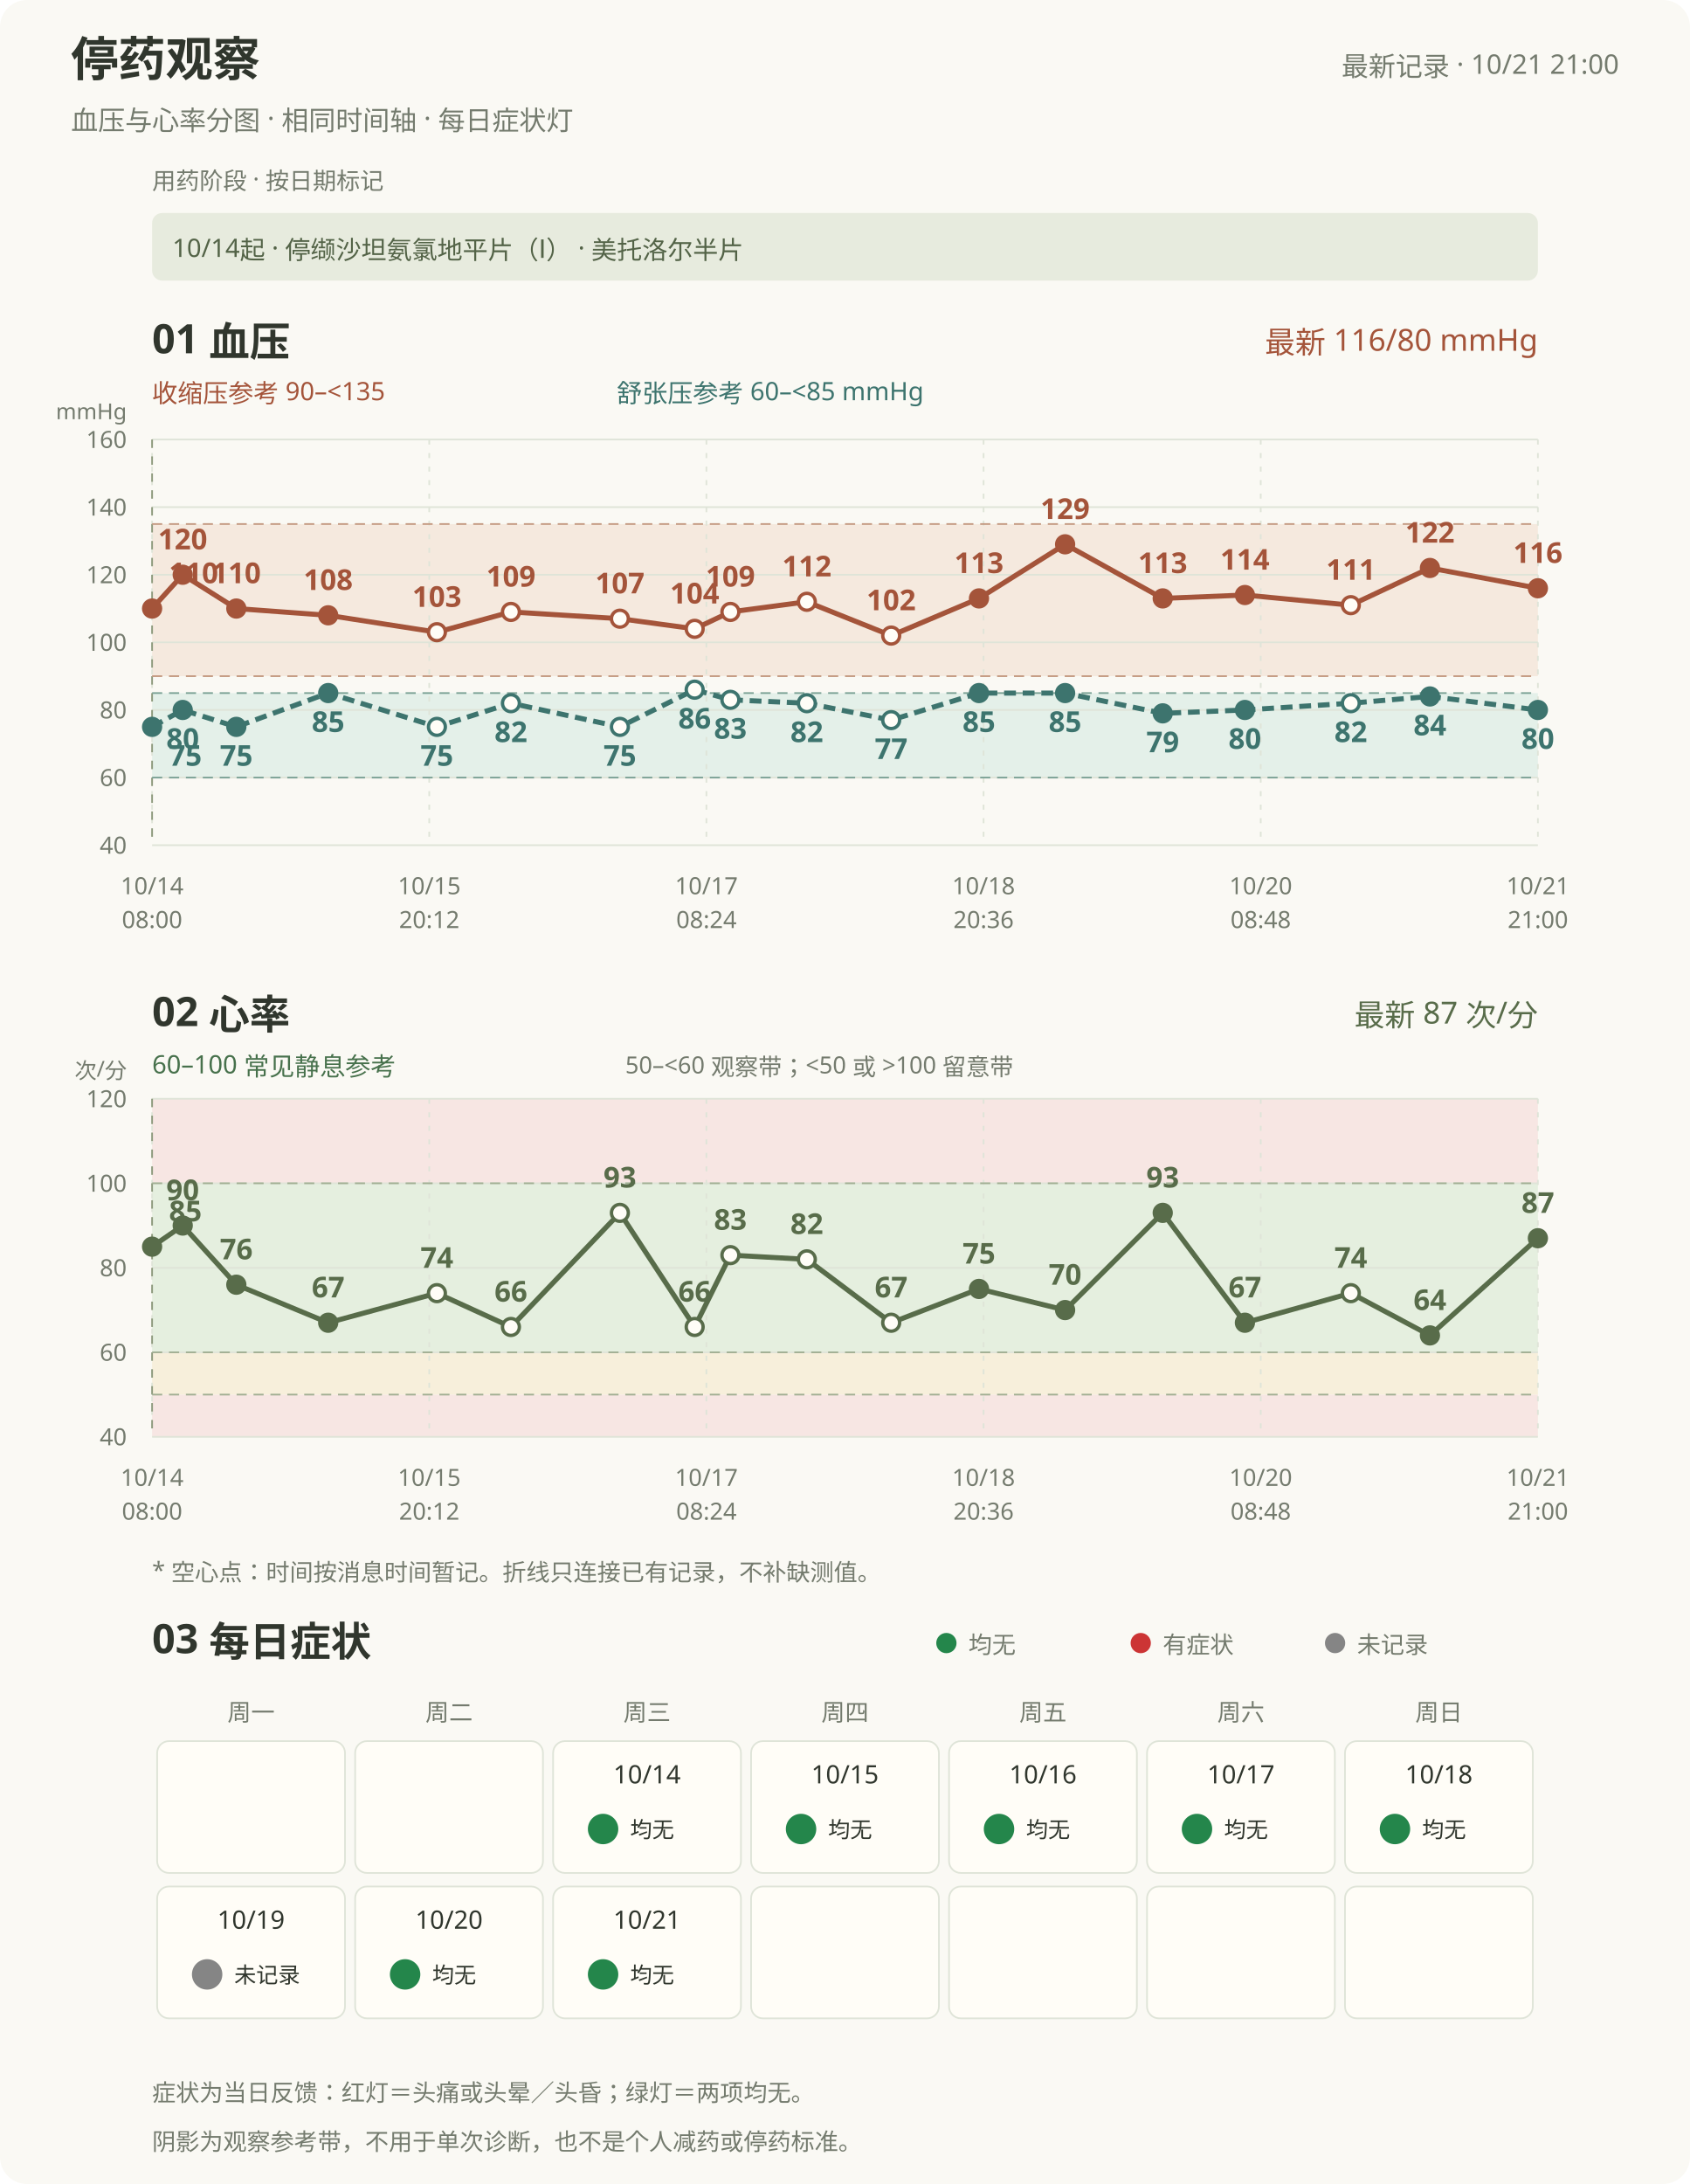
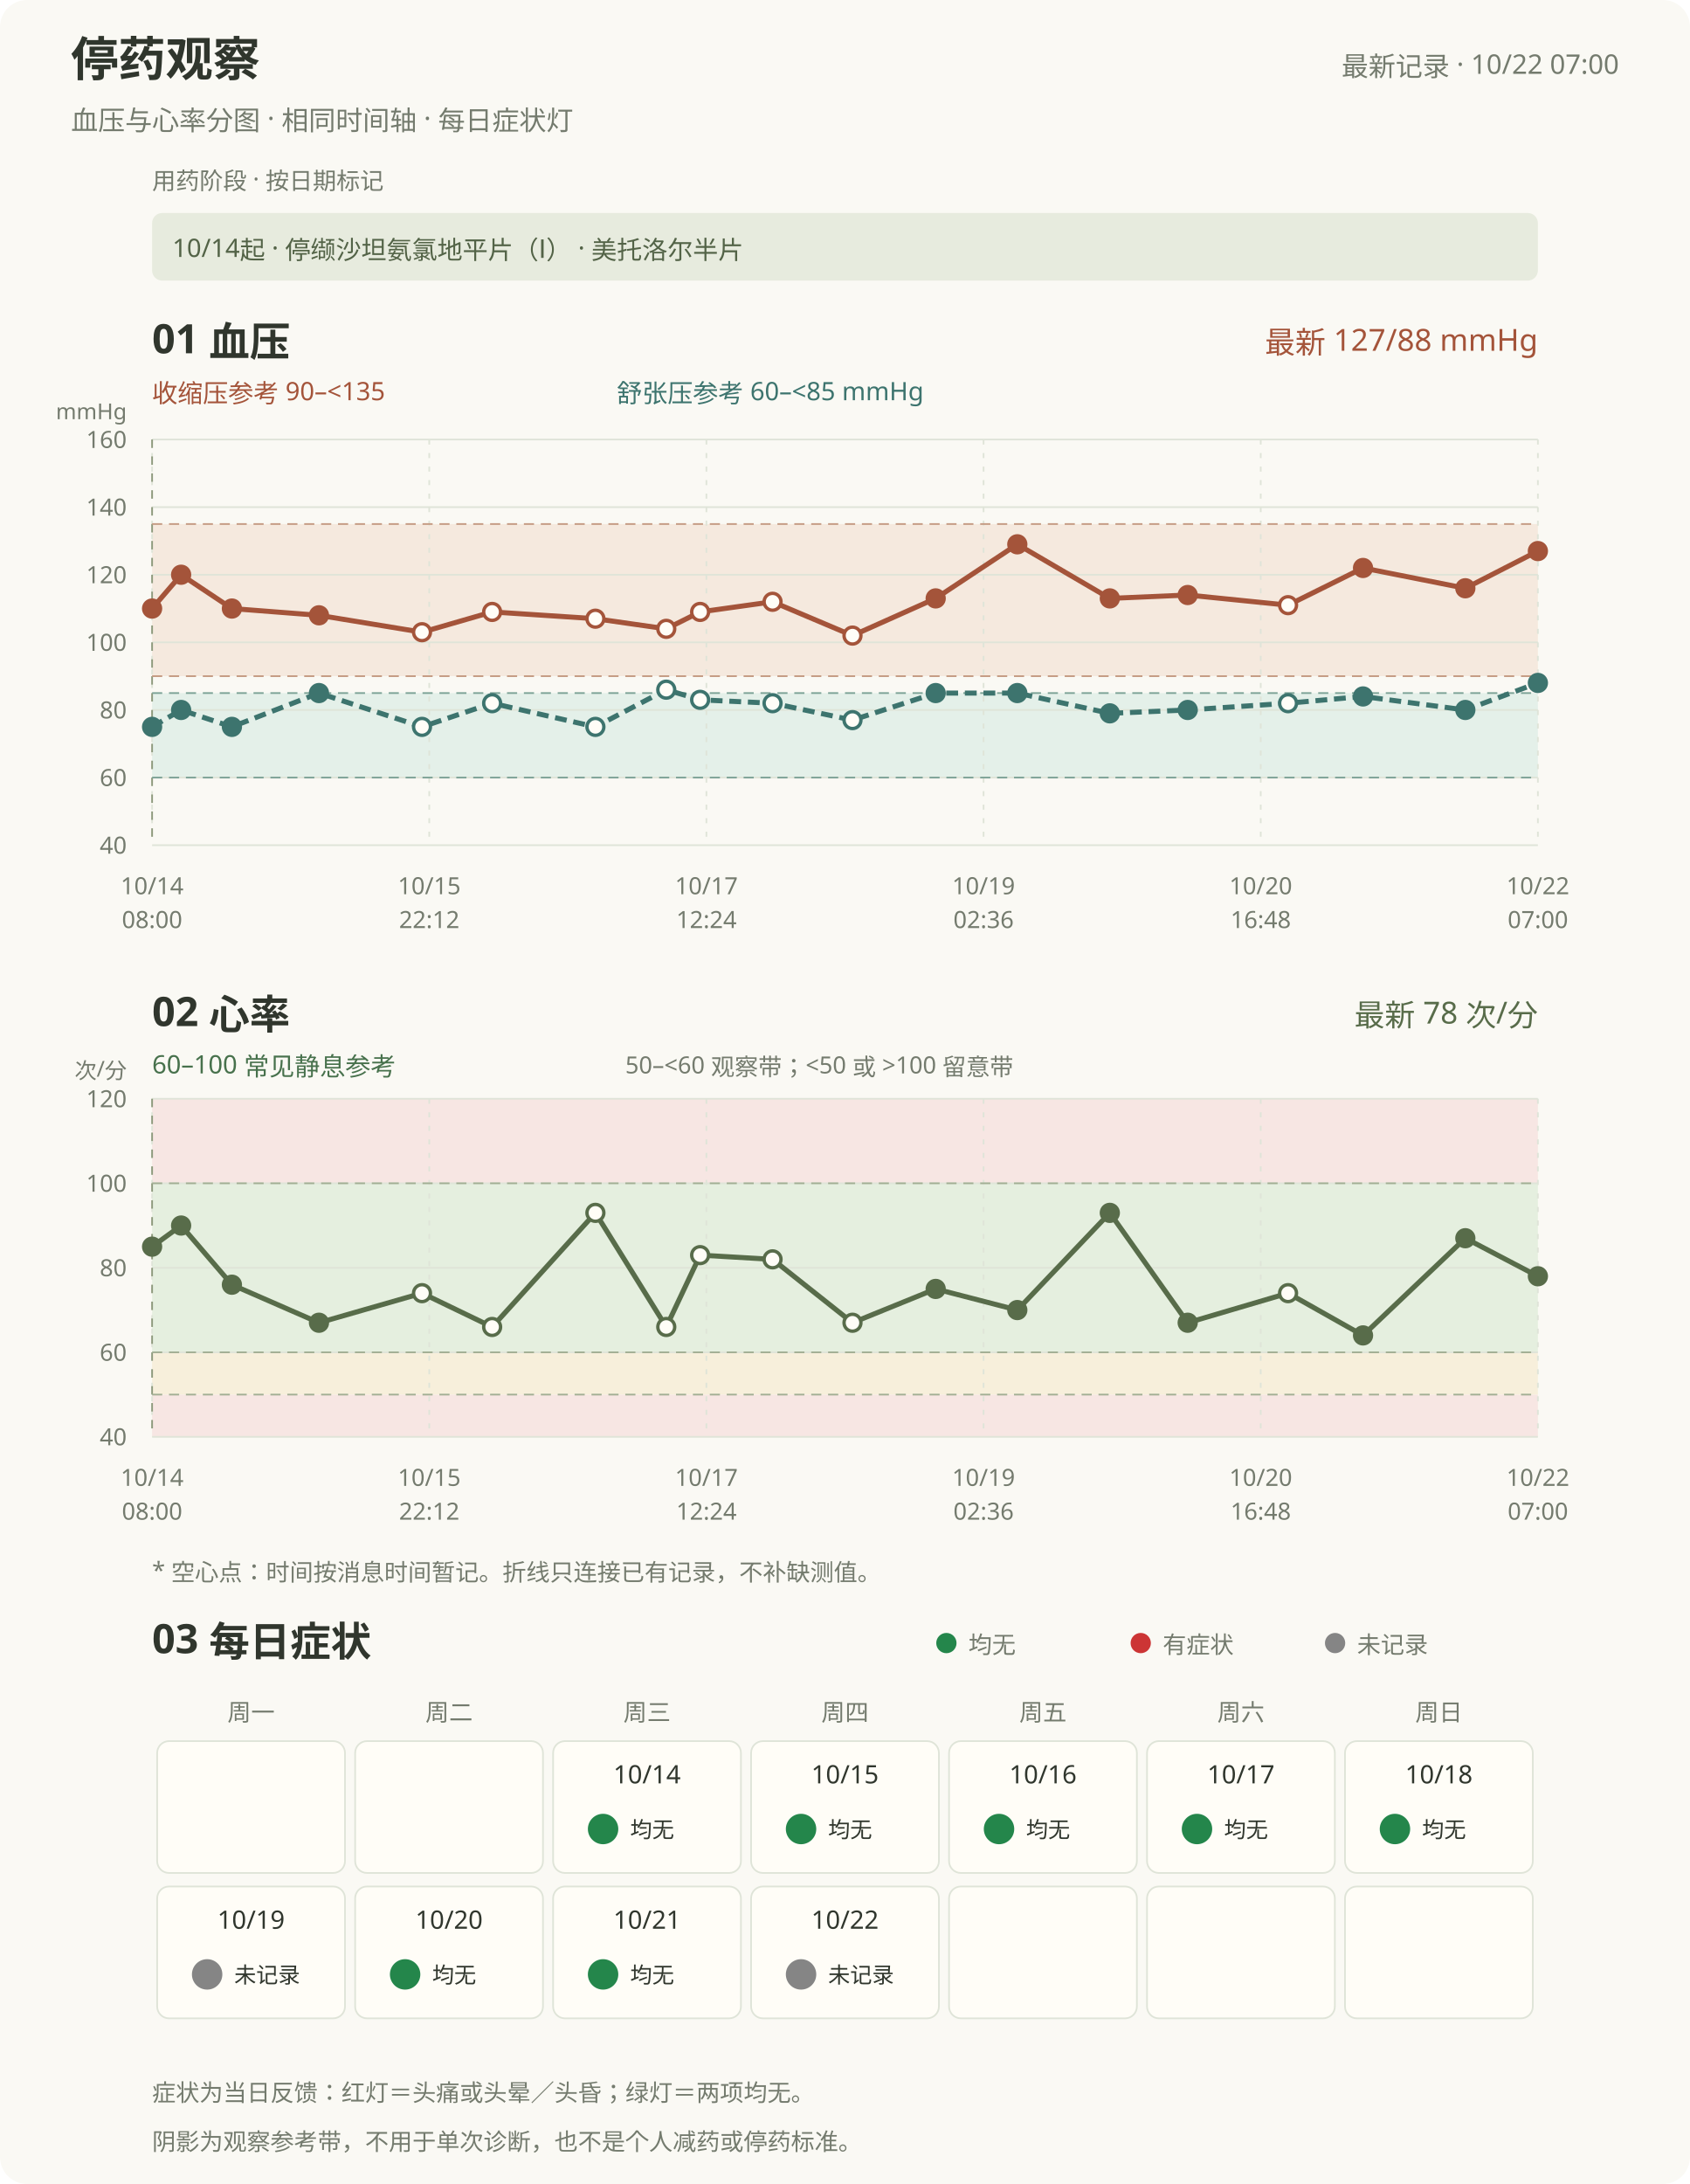
<svg xmlns="http://www.w3.org/2000/svg" viewBox="0 0 1000 1292" role="img" aria-labelledby="title desc">
  <rect width="1000" height="1292" rx="16" fill="#faf9f4" />
  <g font-family="system-ui,Microsoft YaHei,sans-serif" fill="#30362d">
    <text x="42" y="45" font-size="28" fill="#30362d" font-weight="600">停药观察</text>
-     <text x="958" y="45" font-size="16" fill="#747b6e" text-anchor="end">最新记录 · 10/21 21:00</text>
+     <text x="958" y="45" font-size="16" fill="#747b6e" text-anchor="end">最新记录 · 10/22 07:00</text>
    <text x="42" y="77" font-size="16" fill="#747b6e">血压与心率分图 · 相同时间轴 · 每日症状灯</text>
    <text x="90" y="112" font-size="14" fill="#747b6e">用药阶段 · 按日期标记</text>
    <rect x="90" y="126" width="820" height="40" rx="6" fill="#e7ebde" />
    <text x="102" y="152" font-size="15" fill="#536347">10/14起 · 停缬沙坦氨氯地平片（Ⅰ） · 美托洛尔半片</text>
    <text x="90" y="209" font-size="24" fill="#30362d" font-weight="600">01  血压</text>
-     <text x="910" y="209" font-size="18" fill="#a4543a" text-anchor="end">最新 116/80 mmHg</text>
+     <text x="910" y="209" font-size="18" fill="#a4543a" text-anchor="end">最新 127/88 mmHg</text>
    <text x="90" y="238" font-size="15" fill="#a4543a">收缩压参考 90–&lt;135</text>
    <text x="365" y="238" font-size="15" fill="#3d746e">舒张压参考 60–&lt;85 mmHg</text>
    <rect data-band="systolic-90-135" x="90" y="310" width="820" height="90" fill="#f5e9de" />
    <rect data-band="diastolic-60-85" x="90" y="410" width="820" height="50" fill="#e4f0e9" />
    <text x="75" y="248" font-size="13" fill="#747b6e" text-anchor="end">mmHg</text>
    <line x1="90" y1="500" x2="910" y2="500" stroke="#dfe4d8" />
    <text x="75" y="505" font-size="14" fill="#747b6e" text-anchor="end">40</text>
    <line x1="90" y1="460" x2="910" y2="460" stroke="#dfe4d8" />
    <text x="75" y="465" font-size="14" fill="#747b6e" text-anchor="end">60</text>
    <line x1="90" y1="420" x2="910" y2="420" stroke="#dfe4d8" />
    <text x="75" y="425" font-size="14" fill="#747b6e" text-anchor="end">80</text>
    <line x1="90" y1="380" x2="910" y2="380" stroke="#dfe4d8" />
    <text x="75" y="385" font-size="14" fill="#747b6e" text-anchor="end">100</text>
    <line x1="90" y1="340" x2="910" y2="340" stroke="#dfe4d8" />
    <text x="75" y="345" font-size="14" fill="#747b6e" text-anchor="end">120</text>
    <line x1="90" y1="300" x2="910" y2="300" stroke="#dfe4d8" />
    <text x="75" y="305" font-size="14" fill="#747b6e" text-anchor="end">140</text>
    <line x1="90" y1="260" x2="910" y2="260" stroke="#dfe4d8" />
    <text x="75" y="265" font-size="14" fill="#747b6e" text-anchor="end">160</text>
    <line x1="90" y1="260" x2="90" y2="500" stroke="#dfe4d8" stroke-dasharray="3 5" />
    <text x="90" y="529" font-size="14" fill="#747b6e" text-anchor="middle">10/14</text>
    <text x="90" y="549" font-size="14" fill="#747b6e" text-anchor="middle">08:00</text>
    <line x1="254" y1="260" x2="254" y2="500" stroke="#dfe4d8" stroke-dasharray="3 5" />
    <text x="254" y="529" font-size="14" fill="#747b6e" text-anchor="middle">10/15</text>
-     <text x="254" y="549" font-size="14" fill="#747b6e" text-anchor="middle">20:12</text>
+     <text x="254" y="549" font-size="14" fill="#747b6e" text-anchor="middle">22:12</text>
    <line x1="418" y1="260" x2="418" y2="500" stroke="#dfe4d8" stroke-dasharray="3 5" />
    <text x="418" y="529" font-size="14" fill="#747b6e" text-anchor="middle">10/17</text>
-     <text x="418" y="549" font-size="14" fill="#747b6e" text-anchor="middle">08:24</text>
+     <text x="418" y="549" font-size="14" fill="#747b6e" text-anchor="middle">12:24</text>
    <line x1="582" y1="260" x2="582" y2="500" stroke="#dfe4d8" stroke-dasharray="3 5" />
-     <text x="582" y="529" font-size="14" fill="#747b6e" text-anchor="middle">10/18</text>
-     <text x="582" y="549" font-size="14" fill="#747b6e" text-anchor="middle">20:36</text>
+     <text x="582" y="529" font-size="14" fill="#747b6e" text-anchor="middle">10/19</text>
+     <text x="582" y="549" font-size="14" fill="#747b6e" text-anchor="middle">02:36</text>
    <line x1="746" y1="260" x2="746" y2="500" stroke="#dfe4d8" stroke-dasharray="3 5" />
    <text x="746" y="529" font-size="14" fill="#747b6e" text-anchor="middle">10/20</text>
-     <text x="746" y="549" font-size="14" fill="#747b6e" text-anchor="middle">08:48</text>
+     <text x="746" y="549" font-size="14" fill="#747b6e" text-anchor="middle">16:48</text>
    <line x1="910" y1="260" x2="910" y2="500" stroke="#dfe4d8" stroke-dasharray="3 5" />
-     <text x="910" y="529" font-size="14" fill="#747b6e" text-anchor="middle">10/21</text>
-     <text x="910" y="549" font-size="14" fill="#747b6e" text-anchor="middle">21:00</text>
+     <text x="910" y="529" font-size="14" fill="#747b6e" text-anchor="middle">10/22</text>
+     <text x="910" y="549" font-size="14" fill="#747b6e" text-anchor="middle">07:00</text>
    <line x1="90" y1="260" x2="90" y2="500" stroke="#8d997c" stroke-dasharray="5 5" />
    <line x1="90" y1="400" x2="910" y2="400" stroke="#c49a82" stroke-dasharray="6 4" />
    <line x1="90" y1="310" x2="910" y2="310" stroke="#c49a82" stroke-dasharray="6 4" />
    <line x1="90" y1="460" x2="910" y2="460" stroke="#7ca296" stroke-dasharray="6 4" />
    <line x1="90" y1="410" x2="910" y2="410" stroke="#7ca296" stroke-dasharray="6 4" />
-     <polyline data-series="systolic" points="90,360 108.122,340 139.834,360 194.199,364 258.53,374 302.324,362 366.807,366 411.053,372 432.195,362 477.424,356 527.333,376 579.282,354 630.249,322 688.011,354 736.637,352 799.308,358 846.122,336 910,348" fill="none" stroke="#a4543a" stroke-width="3" stroke-linejoin="round" />
+     <polyline data-series="systolic" points="90,360 107.173,340 137.225,360 188.743,364 249.707,374 291.208,362 352.314,366 394.244,372 414.279,362 457.14,356 504.436,376 553.665,354 601.963,322 656.702,354 702.782,352 762.171,358 806.534,336 867.068,348 910,326" fill="none" stroke="#a4543a" stroke-width="3" stroke-linejoin="round" />
    <circle data-reading="systolic" cx="90" cy="360" r="5" stroke="#a4543a" stroke-width="2" fill="#a4543a" />
-     <text x="100" y="345" font-size="17" fill="#a4543a" text-anchor="start" font-weight="600">110</text>
-     <circle data-reading="systolic" cx="108.122" cy="340" r="5" stroke="#a4543a" stroke-width="2" fill="#a4543a" />
-     <text x="108.122" y="325" font-size="17" fill="#a4543a" text-anchor="middle" font-weight="600">120</text>
-     <circle data-reading="systolic" cx="139.834" cy="360" r="5" stroke="#a4543a" stroke-width="2" fill="#a4543a" />
-     <text x="139.834" y="345" font-size="17" fill="#a4543a" text-anchor="middle" font-weight="600">110</text>
-     <circle data-reading="systolic" cx="194.199" cy="364" r="5" stroke="#a4543a" stroke-width="2" fill="#a4543a" />
-     <text x="194.199" y="349" font-size="17" fill="#a4543a" text-anchor="middle" font-weight="600">108</text>
-     <circle data-reading="systolic" cx="258.53" cy="374" r="5" stroke="#a4543a" stroke-width="2" fill="#fffdf7" />
-     <text x="258.53" y="359" font-size="17" fill="#a4543a" text-anchor="middle" font-weight="600">103</text>
-     <circle data-reading="systolic" cx="302.324" cy="362" r="5" stroke="#a4543a" stroke-width="2" fill="#fffdf7" />
-     <text x="302.324" y="347" font-size="17" fill="#a4543a" text-anchor="middle" font-weight="600">109</text>
-     <circle data-reading="systolic" cx="366.807" cy="366" r="5" stroke="#a4543a" stroke-width="2" fill="#fffdf7" />
-     <text x="366.807" y="351" font-size="17" fill="#a4543a" text-anchor="middle" font-weight="600">107</text>
-     <circle data-reading="systolic" cx="411.053" cy="372" r="5" stroke="#a4543a" stroke-width="2" fill="#fffdf7" />
-     <text x="411.053" y="357" font-size="17" fill="#a4543a" text-anchor="middle" font-weight="600">104</text>
-     <circle data-reading="systolic" cx="432.195" cy="362" r="5" stroke="#a4543a" stroke-width="2" fill="#fffdf7" />
-     <text x="432.195" y="347" font-size="17" fill="#a4543a" text-anchor="middle" font-weight="600">109</text>
-     <circle data-reading="systolic" cx="477.424" cy="356" r="5" stroke="#a4543a" stroke-width="2" fill="#fffdf7" />
-     <text x="477.424" y="341" font-size="17" fill="#a4543a" text-anchor="middle" font-weight="600">112</text>
-     <circle data-reading="systolic" cx="527.333" cy="376" r="5" stroke="#a4543a" stroke-width="2" fill="#fffdf7" />
-     <text x="527.333" y="361" font-size="17" fill="#a4543a" text-anchor="middle" font-weight="600">102</text>
-     <circle data-reading="systolic" cx="579.282" cy="354" r="5" stroke="#a4543a" stroke-width="2" fill="#a4543a" />
-     <text x="579.282" y="339" font-size="17" fill="#a4543a" text-anchor="middle" font-weight="600">113</text>
-     <circle data-reading="systolic" cx="630.249" cy="322" r="5" stroke="#a4543a" stroke-width="2" fill="#a4543a" />
-     <text x="630.249" y="307" font-size="17" fill="#a4543a" text-anchor="middle" font-weight="600">129</text>
-     <circle data-reading="systolic" cx="688.011" cy="354" r="5" stroke="#a4543a" stroke-width="2" fill="#a4543a" />
-     <text x="688.011" y="339" font-size="17" fill="#a4543a" text-anchor="middle" font-weight="600">113</text>
-     <circle data-reading="systolic" cx="736.637" cy="352" r="5" stroke="#a4543a" stroke-width="2" fill="#a4543a" />
-     <text x="736.637" y="337" font-size="17" fill="#a4543a" text-anchor="middle" font-weight="600">114</text>
-     <circle data-reading="systolic" cx="799.308" cy="358" r="5" stroke="#a4543a" stroke-width="2" fill="#fffdf7" />
-     <text x="799.308" y="343" font-size="17" fill="#a4543a" text-anchor="middle" font-weight="600">111</text>
-     <circle data-reading="systolic" cx="846.122" cy="336" r="5" stroke="#a4543a" stroke-width="2" fill="#a4543a" />
-     <text x="846.122" y="321" font-size="17" fill="#a4543a" text-anchor="middle" font-weight="600">122</text>
-     <circle data-reading="systolic" cx="910" cy="348" r="5" stroke="#a4543a" stroke-width="2" fill="#a4543a" />
-     <text x="910" y="333" font-size="17" fill="#a4543a" text-anchor="middle" font-weight="600">116</text>
-     <polyline data-series="diastolic" points="90,430 108.122,420 139.834,430 194.199,410 258.53,430 302.324,416 366.807,430 411.053,408 432.195,414 477.424,416 527.333,426 579.282,410 630.249,410 688.011,422 736.637,420 799.308,416 846.122,412 910,420" fill="none" stroke="#3d746e" stroke-width="3" stroke-linejoin="round" stroke-dasharray="7 4" />
+     <circle data-reading="systolic" cx="107.173" cy="340" r="5" stroke="#a4543a" stroke-width="2" fill="#a4543a" />
+     <circle data-reading="systolic" cx="137.225" cy="360" r="5" stroke="#a4543a" stroke-width="2" fill="#a4543a" />
+     <circle data-reading="systolic" cx="188.743" cy="364" r="5" stroke="#a4543a" stroke-width="2" fill="#a4543a" />
+     <circle data-reading="systolic" cx="249.707" cy="374" r="5" stroke="#a4543a" stroke-width="2" fill="#fffdf7" />
+     <circle data-reading="systolic" cx="291.208" cy="362" r="5" stroke="#a4543a" stroke-width="2" fill="#fffdf7" />
+     <circle data-reading="systolic" cx="352.314" cy="366" r="5" stroke="#a4543a" stroke-width="2" fill="#fffdf7" />
+     <circle data-reading="systolic" cx="394.244" cy="372" r="5" stroke="#a4543a" stroke-width="2" fill="#fffdf7" />
+     <circle data-reading="systolic" cx="414.279" cy="362" r="5" stroke="#a4543a" stroke-width="2" fill="#fffdf7" />
+     <circle data-reading="systolic" cx="457.14" cy="356" r="5" stroke="#a4543a" stroke-width="2" fill="#fffdf7" />
+     <circle data-reading="systolic" cx="504.436" cy="376" r="5" stroke="#a4543a" stroke-width="2" fill="#fffdf7" />
+     <circle data-reading="systolic" cx="553.665" cy="354" r="5" stroke="#a4543a" stroke-width="2" fill="#a4543a" />
+     <circle data-reading="systolic" cx="601.963" cy="322" r="5" stroke="#a4543a" stroke-width="2" fill="#a4543a" />
+     <circle data-reading="systolic" cx="656.702" cy="354" r="5" stroke="#a4543a" stroke-width="2" fill="#a4543a" />
+     <circle data-reading="systolic" cx="702.782" cy="352" r="5" stroke="#a4543a" stroke-width="2" fill="#a4543a" />
+     <circle data-reading="systolic" cx="762.171" cy="358" r="5" stroke="#a4543a" stroke-width="2" fill="#fffdf7" />
+     <circle data-reading="systolic" cx="806.534" cy="336" r="5" stroke="#a4543a" stroke-width="2" fill="#a4543a" />
+     <circle data-reading="systolic" cx="867.068" cy="348" r="5" stroke="#a4543a" stroke-width="2" fill="#a4543a" />
+     <circle data-reading="systolic" cx="910" cy="326" r="5" stroke="#a4543a" stroke-width="2" fill="#a4543a" />
+     <polyline data-series="diastolic" points="90,430 107.173,420 137.225,430 188.743,410 249.707,430 291.208,416 352.314,430 394.244,408 414.279,414 457.14,416 504.436,426 553.665,410 601.963,410 656.702,422 702.782,420 762.171,416 806.534,412 867.068,420 910,404" fill="none" stroke="#3d746e" stroke-width="3" stroke-linejoin="round" stroke-dasharray="7 4" />
    <circle data-reading="diastolic" cx="90" cy="430" r="5" stroke="#3d746e" stroke-width="2" fill="#3d746e" />
-     <text x="100" y="453" font-size="17" fill="#3d746e" text-anchor="start" font-weight="600">75</text>
-     <circle data-reading="diastolic" cx="108.122" cy="420" r="5" stroke="#3d746e" stroke-width="2" fill="#3d746e" />
-     <text x="108.122" y="443" font-size="17" fill="#3d746e" text-anchor="middle" font-weight="600">80</text>
-     <circle data-reading="diastolic" cx="139.834" cy="430" r="5" stroke="#3d746e" stroke-width="2" fill="#3d746e" />
-     <text x="139.834" y="453" font-size="17" fill="#3d746e" text-anchor="middle" font-weight="600">75</text>
-     <circle data-reading="diastolic" cx="194.199" cy="410" r="5" stroke="#3d746e" stroke-width="2" fill="#3d746e" />
-     <text x="194.199" y="433" font-size="17" fill="#3d746e" text-anchor="middle" font-weight="600">85</text>
-     <circle data-reading="diastolic" cx="258.53" cy="430" r="5" stroke="#3d746e" stroke-width="2" fill="#fffdf7" />
-     <text x="258.53" y="453" font-size="17" fill="#3d746e" text-anchor="middle" font-weight="600">75</text>
-     <circle data-reading="diastolic" cx="302.324" cy="416" r="5" stroke="#3d746e" stroke-width="2" fill="#fffdf7" />
-     <text x="302.324" y="439" font-size="17" fill="#3d746e" text-anchor="middle" font-weight="600">82</text>
-     <circle data-reading="diastolic" cx="366.807" cy="430" r="5" stroke="#3d746e" stroke-width="2" fill="#fffdf7" />
-     <text x="366.807" y="453" font-size="17" fill="#3d746e" text-anchor="middle" font-weight="600">75</text>
-     <circle data-reading="diastolic" cx="411.053" cy="408" r="5" stroke="#3d746e" stroke-width="2" fill="#fffdf7" />
-     <text x="411.053" y="431" font-size="17" fill="#3d746e" text-anchor="middle" font-weight="600">86</text>
-     <circle data-reading="diastolic" cx="432.195" cy="414" r="5" stroke="#3d746e" stroke-width="2" fill="#fffdf7" />
-     <text x="432.195" y="437" font-size="17" fill="#3d746e" text-anchor="middle" font-weight="600">83</text>
-     <circle data-reading="diastolic" cx="477.424" cy="416" r="5" stroke="#3d746e" stroke-width="2" fill="#fffdf7" />
-     <text x="477.424" y="439" font-size="17" fill="#3d746e" text-anchor="middle" font-weight="600">82</text>
-     <circle data-reading="diastolic" cx="527.333" cy="426" r="5" stroke="#3d746e" stroke-width="2" fill="#fffdf7" />
-     <text x="527.333" y="449" font-size="17" fill="#3d746e" text-anchor="middle" font-weight="600">77</text>
-     <circle data-reading="diastolic" cx="579.282" cy="410" r="5" stroke="#3d746e" stroke-width="2" fill="#3d746e" />
-     <text x="579.282" y="433" font-size="17" fill="#3d746e" text-anchor="middle" font-weight="600">85</text>
-     <circle data-reading="diastolic" cx="630.249" cy="410" r="5" stroke="#3d746e" stroke-width="2" fill="#3d746e" />
-     <text x="630.249" y="433" font-size="17" fill="#3d746e" text-anchor="middle" font-weight="600">85</text>
-     <circle data-reading="diastolic" cx="688.011" cy="422" r="5" stroke="#3d746e" stroke-width="2" fill="#3d746e" />
-     <text x="688.011" y="445" font-size="17" fill="#3d746e" text-anchor="middle" font-weight="600">79</text>
-     <circle data-reading="diastolic" cx="736.637" cy="420" r="5" stroke="#3d746e" stroke-width="2" fill="#3d746e" />
-     <text x="736.637" y="443" font-size="17" fill="#3d746e" text-anchor="middle" font-weight="600">80</text>
-     <circle data-reading="diastolic" cx="799.308" cy="416" r="5" stroke="#3d746e" stroke-width="2" fill="#fffdf7" />
-     <text x="799.308" y="439" font-size="17" fill="#3d746e" text-anchor="middle" font-weight="600">82</text>
-     <circle data-reading="diastolic" cx="846.122" cy="412" r="5" stroke="#3d746e" stroke-width="2" fill="#3d746e" />
-     <text x="846.122" y="435" font-size="17" fill="#3d746e" text-anchor="middle" font-weight="600">84</text>
-     <circle data-reading="diastolic" cx="910" cy="420" r="5" stroke="#3d746e" stroke-width="2" fill="#3d746e" />
-     <text x="910" y="443" font-size="17" fill="#3d746e" text-anchor="middle" font-weight="600">80</text>
+     <circle data-reading="diastolic" cx="107.173" cy="420" r="5" stroke="#3d746e" stroke-width="2" fill="#3d746e" />
+     <circle data-reading="diastolic" cx="137.225" cy="430" r="5" stroke="#3d746e" stroke-width="2" fill="#3d746e" />
+     <circle data-reading="diastolic" cx="188.743" cy="410" r="5" stroke="#3d746e" stroke-width="2" fill="#3d746e" />
+     <circle data-reading="diastolic" cx="249.707" cy="430" r="5" stroke="#3d746e" stroke-width="2" fill="#fffdf7" />
+     <circle data-reading="diastolic" cx="291.208" cy="416" r="5" stroke="#3d746e" stroke-width="2" fill="#fffdf7" />
+     <circle data-reading="diastolic" cx="352.314" cy="430" r="5" stroke="#3d746e" stroke-width="2" fill="#fffdf7" />
+     <circle data-reading="diastolic" cx="394.244" cy="408" r="5" stroke="#3d746e" stroke-width="2" fill="#fffdf7" />
+     <circle data-reading="diastolic" cx="414.279" cy="414" r="5" stroke="#3d746e" stroke-width="2" fill="#fffdf7" />
+     <circle data-reading="diastolic" cx="457.14" cy="416" r="5" stroke="#3d746e" stroke-width="2" fill="#fffdf7" />
+     <circle data-reading="diastolic" cx="504.436" cy="426" r="5" stroke="#3d746e" stroke-width="2" fill="#fffdf7" />
+     <circle data-reading="diastolic" cx="553.665" cy="410" r="5" stroke="#3d746e" stroke-width="2" fill="#3d746e" />
+     <circle data-reading="diastolic" cx="601.963" cy="410" r="5" stroke="#3d746e" stroke-width="2" fill="#3d746e" />
+     <circle data-reading="diastolic" cx="656.702" cy="422" r="5" stroke="#3d746e" stroke-width="2" fill="#3d746e" />
+     <circle data-reading="diastolic" cx="702.782" cy="420" r="5" stroke="#3d746e" stroke-width="2" fill="#3d746e" />
+     <circle data-reading="diastolic" cx="762.171" cy="416" r="5" stroke="#3d746e" stroke-width="2" fill="#fffdf7" />
+     <circle data-reading="diastolic" cx="806.534" cy="412" r="5" stroke="#3d746e" stroke-width="2" fill="#3d746e" />
+     <circle data-reading="diastolic" cx="867.068" cy="420" r="5" stroke="#3d746e" stroke-width="2" fill="#3d746e" />
+     <circle data-reading="diastolic" cx="910" cy="404" r="5" stroke="#3d746e" stroke-width="2" fill="#3d746e" />
    <text x="90" y="607" font-size="24" fill="#30362d" font-weight="600">02  心率</text>
-     <text x="910" y="607" font-size="18" fill="#586c4a" text-anchor="end">最新 87 次/分</text>
+     <text x="910" y="607" font-size="18" fill="#586c4a" text-anchor="end">最新 78 次/分</text>
    <text x="90" y="635" font-size="15" fill="#47714c">60–100 常见静息参考</text>
    <text x="370" y="635" font-size="14" fill="#747b6e">50–&lt;60 观察带；&lt;50 或 &gt;100 留意带</text>
    <rect data-band="heart-low" x="90" y="825" width="820" height="25" fill="#f7e6e3" />
    <rect data-band="heart-observe" x="90" y="800" width="820" height="25" fill="#f7efdb" />
    <rect data-band="heart-reference-60-100" x="90" y="700" width="820" height="100" fill="#e5efdf" />
    <rect data-band="heart-high" x="90" y="650" width="820" height="50" fill="#f7e6e3" />
    <text x="75" y="638" font-size="13" fill="#747b6e" text-anchor="end">次/分</text>
    <line x1="90" y1="850" x2="910" y2="850" stroke="#dfe4d8" />
    <text x="75" y="855" font-size="14" fill="#747b6e" text-anchor="end">40</text>
    <line x1="90" y1="800" x2="910" y2="800" stroke="#dfe4d8" />
    <text x="75" y="805" font-size="14" fill="#747b6e" text-anchor="end">60</text>
    <line x1="90" y1="750" x2="910" y2="750" stroke="#dfe4d8" />
    <text x="75" y="755" font-size="14" fill="#747b6e" text-anchor="end">80</text>
    <line x1="90" y1="700" x2="910" y2="700" stroke="#dfe4d8" />
    <text x="75" y="705" font-size="14" fill="#747b6e" text-anchor="end">100</text>
    <line x1="90" y1="650" x2="910" y2="650" stroke="#dfe4d8" />
    <text x="75" y="655" font-size="14" fill="#747b6e" text-anchor="end">120</text>
    <line x1="90" y1="650" x2="90" y2="850" stroke="#dfe4d8" stroke-dasharray="3 5" />
    <text x="90" y="879" font-size="14" fill="#747b6e" text-anchor="middle">10/14</text>
    <text x="90" y="899" font-size="14" fill="#747b6e" text-anchor="middle">08:00</text>
    <line x1="254" y1="650" x2="254" y2="850" stroke="#dfe4d8" stroke-dasharray="3 5" />
    <text x="254" y="879" font-size="14" fill="#747b6e" text-anchor="middle">10/15</text>
-     <text x="254" y="899" font-size="14" fill="#747b6e" text-anchor="middle">20:12</text>
+     <text x="254" y="899" font-size="14" fill="#747b6e" text-anchor="middle">22:12</text>
    <line x1="418" y1="650" x2="418" y2="850" stroke="#dfe4d8" stroke-dasharray="3 5" />
    <text x="418" y="879" font-size="14" fill="#747b6e" text-anchor="middle">10/17</text>
-     <text x="418" y="899" font-size="14" fill="#747b6e" text-anchor="middle">08:24</text>
+     <text x="418" y="899" font-size="14" fill="#747b6e" text-anchor="middle">12:24</text>
    <line x1="582" y1="650" x2="582" y2="850" stroke="#dfe4d8" stroke-dasharray="3 5" />
-     <text x="582" y="879" font-size="14" fill="#747b6e" text-anchor="middle">10/18</text>
-     <text x="582" y="899" font-size="14" fill="#747b6e" text-anchor="middle">20:36</text>
+     <text x="582" y="879" font-size="14" fill="#747b6e" text-anchor="middle">10/19</text>
+     <text x="582" y="899" font-size="14" fill="#747b6e" text-anchor="middle">02:36</text>
    <line x1="746" y1="650" x2="746" y2="850" stroke="#dfe4d8" stroke-dasharray="3 5" />
    <text x="746" y="879" font-size="14" fill="#747b6e" text-anchor="middle">10/20</text>
-     <text x="746" y="899" font-size="14" fill="#747b6e" text-anchor="middle">08:48</text>
+     <text x="746" y="899" font-size="14" fill="#747b6e" text-anchor="middle">16:48</text>
    <line x1="910" y1="650" x2="910" y2="850" stroke="#dfe4d8" stroke-dasharray="3 5" />
-     <text x="910" y="879" font-size="14" fill="#747b6e" text-anchor="middle">10/21</text>
-     <text x="910" y="899" font-size="14" fill="#747b6e" text-anchor="middle">21:00</text>
+     <text x="910" y="879" font-size="14" fill="#747b6e" text-anchor="middle">10/22</text>
+     <text x="910" y="899" font-size="14" fill="#747b6e" text-anchor="middle">07:00</text>
    <line x1="90" y1="650" x2="90" y2="850" stroke="#8d997c" stroke-dasharray="5 5" />
    <line x1="90" y1="825" x2="910" y2="825" stroke="#a2af94" stroke-dasharray="6 4" />
    <line x1="90" y1="800" x2="910" y2="800" stroke="#a2af94" stroke-dasharray="6 4" />
    <line x1="90" y1="700" x2="910" y2="700" stroke="#a2af94" stroke-dasharray="6 4" />
-     <polyline data-series="heartRate" points="90,737.5 108.122,725 139.834,760 194.199,782.5 258.53,765 302.324,785 366.807,717.5 411.053,785 432.195,742.5 477.424,745 527.333,782.5 579.282,762.5 630.249,775 688.011,717.5 736.637,782.5 799.308,765 846.122,790 910,732.5" fill="none" stroke="#586c4a" stroke-width="3" stroke-linejoin="round" />
+     <polyline data-series="heartRate" points="90,737.5 107.173,725 137.225,760 188.743,782.5 249.707,765 291.208,785 352.314,717.5 394.244,785 414.279,742.5 457.14,745 504.436,782.5 553.665,762.5 601.963,775 656.702,717.5 702.782,782.5 762.171,765 806.534,790 867.068,732.5 910,755" fill="none" stroke="#586c4a" stroke-width="3" stroke-linejoin="round" />
    <circle data-reading="heartRate" cx="90" cy="737.5" r="5" stroke="#586c4a" stroke-width="2" fill="#586c4a" />
-     <text x="100" y="722.5" font-size="17" fill="#586c4a" text-anchor="start" font-weight="600">85</text>
-     <circle data-reading="heartRate" cx="108.122" cy="725" r="5" stroke="#586c4a" stroke-width="2" fill="#586c4a" />
-     <text x="108.122" y="710" font-size="17" fill="#586c4a" text-anchor="middle" font-weight="600">90</text>
-     <circle data-reading="heartRate" cx="139.834" cy="760" r="5" stroke="#586c4a" stroke-width="2" fill="#586c4a" />
-     <text x="139.834" y="745" font-size="17" fill="#586c4a" text-anchor="middle" font-weight="600">76</text>
-     <circle data-reading="heartRate" cx="194.199" cy="782.5" r="5" stroke="#586c4a" stroke-width="2" fill="#586c4a" />
-     <text x="194.199" y="767.5" font-size="17" fill="#586c4a" text-anchor="middle" font-weight="600">67</text>
-     <circle data-reading="heartRate" cx="258.53" cy="765" r="5" stroke="#586c4a" stroke-width="2" fill="#fffdf7" />
-     <text x="258.53" y="750" font-size="17" fill="#586c4a" text-anchor="middle" font-weight="600">74</text>
-     <circle data-reading="heartRate" cx="302.324" cy="785" r="5" stroke="#586c4a" stroke-width="2" fill="#fffdf7" />
-     <text x="302.324" y="770" font-size="17" fill="#586c4a" text-anchor="middle" font-weight="600">66</text>
-     <circle data-reading="heartRate" cx="366.807" cy="717.5" r="5" stroke="#586c4a" stroke-width="2" fill="#fffdf7" />
-     <text x="366.807" y="702.5" font-size="17" fill="#586c4a" text-anchor="middle" font-weight="600">93</text>
-     <circle data-reading="heartRate" cx="411.053" cy="785" r="5" stroke="#586c4a" stroke-width="2" fill="#fffdf7" />
-     <text x="411.053" y="770" font-size="17" fill="#586c4a" text-anchor="middle" font-weight="600">66</text>
-     <circle data-reading="heartRate" cx="432.195" cy="742.5" r="5" stroke="#586c4a" stroke-width="2" fill="#fffdf7" />
-     <text x="432.195" y="727.5" font-size="17" fill="#586c4a" text-anchor="middle" font-weight="600">83</text>
-     <circle data-reading="heartRate" cx="477.424" cy="745" r="5" stroke="#586c4a" stroke-width="2" fill="#fffdf7" />
-     <text x="477.424" y="730" font-size="17" fill="#586c4a" text-anchor="middle" font-weight="600">82</text>
-     <circle data-reading="heartRate" cx="527.333" cy="782.5" r="5" stroke="#586c4a" stroke-width="2" fill="#fffdf7" />
-     <text x="527.333" y="767.5" font-size="17" fill="#586c4a" text-anchor="middle" font-weight="600">67</text>
-     <circle data-reading="heartRate" cx="579.282" cy="762.5" r="5" stroke="#586c4a" stroke-width="2" fill="#586c4a" />
-     <text x="579.282" y="747.5" font-size="17" fill="#586c4a" text-anchor="middle" font-weight="600">75</text>
-     <circle data-reading="heartRate" cx="630.249" cy="775" r="5" stroke="#586c4a" stroke-width="2" fill="#586c4a" />
-     <text x="630.249" y="760" font-size="17" fill="#586c4a" text-anchor="middle" font-weight="600">70</text>
-     <circle data-reading="heartRate" cx="688.011" cy="717.5" r="5" stroke="#586c4a" stroke-width="2" fill="#586c4a" />
-     <text x="688.011" y="702.5" font-size="17" fill="#586c4a" text-anchor="middle" font-weight="600">93</text>
-     <circle data-reading="heartRate" cx="736.637" cy="782.5" r="5" stroke="#586c4a" stroke-width="2" fill="#586c4a" />
-     <text x="736.637" y="767.5" font-size="17" fill="#586c4a" text-anchor="middle" font-weight="600">67</text>
-     <circle data-reading="heartRate" cx="799.308" cy="765" r="5" stroke="#586c4a" stroke-width="2" fill="#fffdf7" />
-     <text x="799.308" y="750" font-size="17" fill="#586c4a" text-anchor="middle" font-weight="600">74</text>
-     <circle data-reading="heartRate" cx="846.122" cy="790" r="5" stroke="#586c4a" stroke-width="2" fill="#586c4a" />
-     <text x="846.122" y="775" font-size="17" fill="#586c4a" text-anchor="middle" font-weight="600">64</text>
-     <circle data-reading="heartRate" cx="910" cy="732.5" r="5" stroke="#586c4a" stroke-width="2" fill="#586c4a" />
-     <text x="910" y="717.5" font-size="17" fill="#586c4a" text-anchor="middle" font-weight="600">87</text>
+     <circle data-reading="heartRate" cx="107.173" cy="725" r="5" stroke="#586c4a" stroke-width="2" fill="#586c4a" />
+     <circle data-reading="heartRate" cx="137.225" cy="760" r="5" stroke="#586c4a" stroke-width="2" fill="#586c4a" />
+     <circle data-reading="heartRate" cx="188.743" cy="782.5" r="5" stroke="#586c4a" stroke-width="2" fill="#586c4a" />
+     <circle data-reading="heartRate" cx="249.707" cy="765" r="5" stroke="#586c4a" stroke-width="2" fill="#fffdf7" />
+     <circle data-reading="heartRate" cx="291.208" cy="785" r="5" stroke="#586c4a" stroke-width="2" fill="#fffdf7" />
+     <circle data-reading="heartRate" cx="352.314" cy="717.5" r="5" stroke="#586c4a" stroke-width="2" fill="#fffdf7" />
+     <circle data-reading="heartRate" cx="394.244" cy="785" r="5" stroke="#586c4a" stroke-width="2" fill="#fffdf7" />
+     <circle data-reading="heartRate" cx="414.279" cy="742.5" r="5" stroke="#586c4a" stroke-width="2" fill="#fffdf7" />
+     <circle data-reading="heartRate" cx="457.14" cy="745" r="5" stroke="#586c4a" stroke-width="2" fill="#fffdf7" />
+     <circle data-reading="heartRate" cx="504.436" cy="782.5" r="5" stroke="#586c4a" stroke-width="2" fill="#fffdf7" />
+     <circle data-reading="heartRate" cx="553.665" cy="762.5" r="5" stroke="#586c4a" stroke-width="2" fill="#586c4a" />
+     <circle data-reading="heartRate" cx="601.963" cy="775" r="5" stroke="#586c4a" stroke-width="2" fill="#586c4a" />
+     <circle data-reading="heartRate" cx="656.702" cy="717.5" r="5" stroke="#586c4a" stroke-width="2" fill="#586c4a" />
+     <circle data-reading="heartRate" cx="702.782" cy="782.5" r="5" stroke="#586c4a" stroke-width="2" fill="#586c4a" />
+     <circle data-reading="heartRate" cx="762.171" cy="765" r="5" stroke="#586c4a" stroke-width="2" fill="#fffdf7" />
+     <circle data-reading="heartRate" cx="806.534" cy="790" r="5" stroke="#586c4a" stroke-width="2" fill="#586c4a" />
+     <circle data-reading="heartRate" cx="867.068" cy="732.5" r="5" stroke="#586c4a" stroke-width="2" fill="#586c4a" />
+     <circle data-reading="heartRate" cx="910" cy="755" r="5" stroke="#586c4a" stroke-width="2" fill="#586c4a" />
    <text x="90" y="934" font-size="14" fill="#747b6e">* 空心点：时间按消息时间暂记。折线只连接已有记录，不补缺测值。</text>
    <text x="90" y="978" font-size="24" fill="#30362d" font-weight="600">03  每日症状</text>
    <circle cx="560" cy="972" r="6" fill="#24864b" />
    <text x="573" y="978" font-size="14" fill="#747b6e">均无</text>
    <circle cx="675" cy="972" r="6" fill="#cc3535" />
    <text x="688" y="978" font-size="14" fill="#747b6e">有症状</text>
    <circle cx="790" cy="972" r="6" fill="#858585" />
    <text x="803" y="978" font-size="14" fill="#747b6e">未记录</text>
    <text x="148.571" y="1018" font-size="14" fill="#747b6e" text-anchor="middle">周一</text>
    <text x="265.714" y="1018" font-size="14" fill="#747b6e" text-anchor="middle">周二</text>
    <text x="382.857" y="1018" font-size="14" fill="#747b6e" text-anchor="middle">周三</text>
    <text x="500" y="1018" font-size="14" fill="#747b6e" text-anchor="middle">周四</text>
    <text x="617.143" y="1018" font-size="14" fill="#747b6e" text-anchor="middle">周五</text>
    <text x="734.286" y="1018" font-size="14" fill="#747b6e" text-anchor="middle">周六</text>
    <text x="851.429" y="1018" font-size="14" fill="#747b6e" text-anchor="middle">周日</text>
    <rect x="93" y="1030" width="111.143" height="78" rx="7" fill="#fffdf7" stroke="#dfe4d8" />
    <rect x="210.143" y="1030" width="111.143" height="78" rx="7" fill="#fffdf7" stroke="#dfe4d8" />
    <rect x="327.286" y="1030" width="111.143" height="78" rx="7" fill="#fffdf7" stroke="#dfe4d8" />
    <rect x="444.429" y="1030" width="111.143" height="78" rx="7" fill="#fffdf7" stroke="#dfe4d8" />
    <rect x="561.571" y="1030" width="111.143" height="78" rx="7" fill="#fffdf7" stroke="#dfe4d8" />
    <rect x="678.714" y="1030" width="111.143" height="78" rx="7" fill="#fffdf7" stroke="#dfe4d8" />
    <rect x="795.857" y="1030" width="111.143" height="78" rx="7" fill="#fffdf7" stroke="#dfe4d8" />
    <rect x="93" y="1116" width="111.143" height="78" rx="7" fill="#fffdf7" stroke="#dfe4d8" />
    <rect x="210.143" y="1116" width="111.143" height="78" rx="7" fill="#fffdf7" stroke="#dfe4d8" />
    <rect x="327.286" y="1116" width="111.143" height="78" rx="7" fill="#fffdf7" stroke="#dfe4d8" />
    <rect x="444.429" y="1116" width="111.143" height="78" rx="7" fill="#fffdf7" stroke="#dfe4d8" />
    <rect x="561.571" y="1116" width="111.143" height="78" rx="7" fill="#fffdf7" stroke="#dfe4d8" />
    <rect x="678.714" y="1116" width="111.143" height="78" rx="7" fill="#fffdf7" stroke="#dfe4d8" />
    <rect x="795.857" y="1116" width="111.143" height="78" rx="7" fill="#fffdf7" stroke="#dfe4d8" />
    <g data-symptom-date="2026-10-14" role="img" aria-label="2026-10-14 头痛：无，头晕／头昏：无">
      <text x="382.857" y="1055" font-size="15" fill="#30362d" text-anchor="middle">10/14</text>
      <circle cx="356.857" cy="1082" r="9" fill="#24864b" />
      <text x="372.857" y="1087" font-size="13" fill="#30362d">均无</text>
    </g>
    <g data-symptom-date="2026-10-15" role="img" aria-label="2026-10-15 头痛：无，头晕／头昏：无">
      <text x="500" y="1055" font-size="15" fill="#30362d" text-anchor="middle">10/15</text>
      <circle cx="474" cy="1082" r="9" fill="#24864b" />
      <text x="490" y="1087" font-size="13" fill="#30362d">均无</text>
    </g>
    <g data-symptom-date="2026-10-16" role="img" aria-label="2026-10-16 头痛：无，头晕／头昏：无">
      <text x="617.143" y="1055" font-size="15" fill="#30362d" text-anchor="middle">10/16</text>
      <circle cx="591.143" cy="1082" r="9" fill="#24864b" />
      <text x="607.143" y="1087" font-size="13" fill="#30362d">均无</text>
    </g>
    <g data-symptom-date="2026-10-17" role="img" aria-label="2026-10-17 头痛：无，头晕／头昏：无">
      <text x="734.286" y="1055" font-size="15" fill="#30362d" text-anchor="middle">10/17</text>
      <circle cx="708.286" cy="1082" r="9" fill="#24864b" />
      <text x="724.286" y="1087" font-size="13" fill="#30362d">均无</text>
    </g>
    <g data-symptom-date="2026-10-18" role="img" aria-label="2026-10-18 头痛：无，头晕／头昏：无">
      <text x="851.429" y="1055" font-size="15" fill="#30362d" text-anchor="middle">10/18</text>
      <circle cx="825.429" cy="1082" r="9" fill="#24864b" />
      <text x="841.429" y="1087" font-size="13" fill="#30362d">均无</text>
    </g>
    <g data-symptom-date="2026-10-19" role="img" aria-label="2026-10-19 头痛：未记录，头晕／头昏：未记录">
      <text x="148.571" y="1141" font-size="15" fill="#30362d" text-anchor="middle">10/19</text>
      <circle cx="122.571" cy="1168" r="9" fill="#858585" />
      <text x="138.571" y="1173" font-size="13" fill="#30362d">未记录</text>
    </g>
    <g data-symptom-date="2026-10-20" role="img" aria-label="2026-10-20 头痛：无，头晕／头昏：无">
      <text x="265.714" y="1141" font-size="15" fill="#30362d" text-anchor="middle">10/20</text>
      <circle cx="239.714" cy="1168" r="9" fill="#24864b" />
      <text x="255.714" y="1173" font-size="13" fill="#30362d">均无</text>
    </g>
    <g data-symptom-date="2026-10-21" role="img" aria-label="2026-10-21 头痛：无，头晕／头昏：无">
      <text x="382.857" y="1141" font-size="15" fill="#30362d" text-anchor="middle">10/21</text>
      <circle cx="356.857" cy="1168" r="9" fill="#24864b" />
      <text x="372.857" y="1173" font-size="13" fill="#30362d">均无</text>
    </g>
+     <g data-symptom-date="2026-10-22" role="img" aria-label="2026-10-22 头痛：未记录，头晕／头昏：未记录">
+       <text x="500" y="1141" font-size="15" fill="#30362d" text-anchor="middle">10/22</text>
+       <circle cx="474" cy="1168" r="9" fill="#858585" />
+       <text x="490" y="1173" font-size="13" fill="#30362d">未记录</text>
+     </g>
    <text x="90" y="1243" font-size="14" fill="#747b6e">症状为当日反馈：红灯＝头痛或头晕／头昏；绿灯＝两项均无。</text>
    <text x="90" y="1272" font-size="14" fill="#747b6e">阴影为观察参考带，不用于单次诊断，也不是个人减药或停药标准。</text>
  </g>
</svg>
